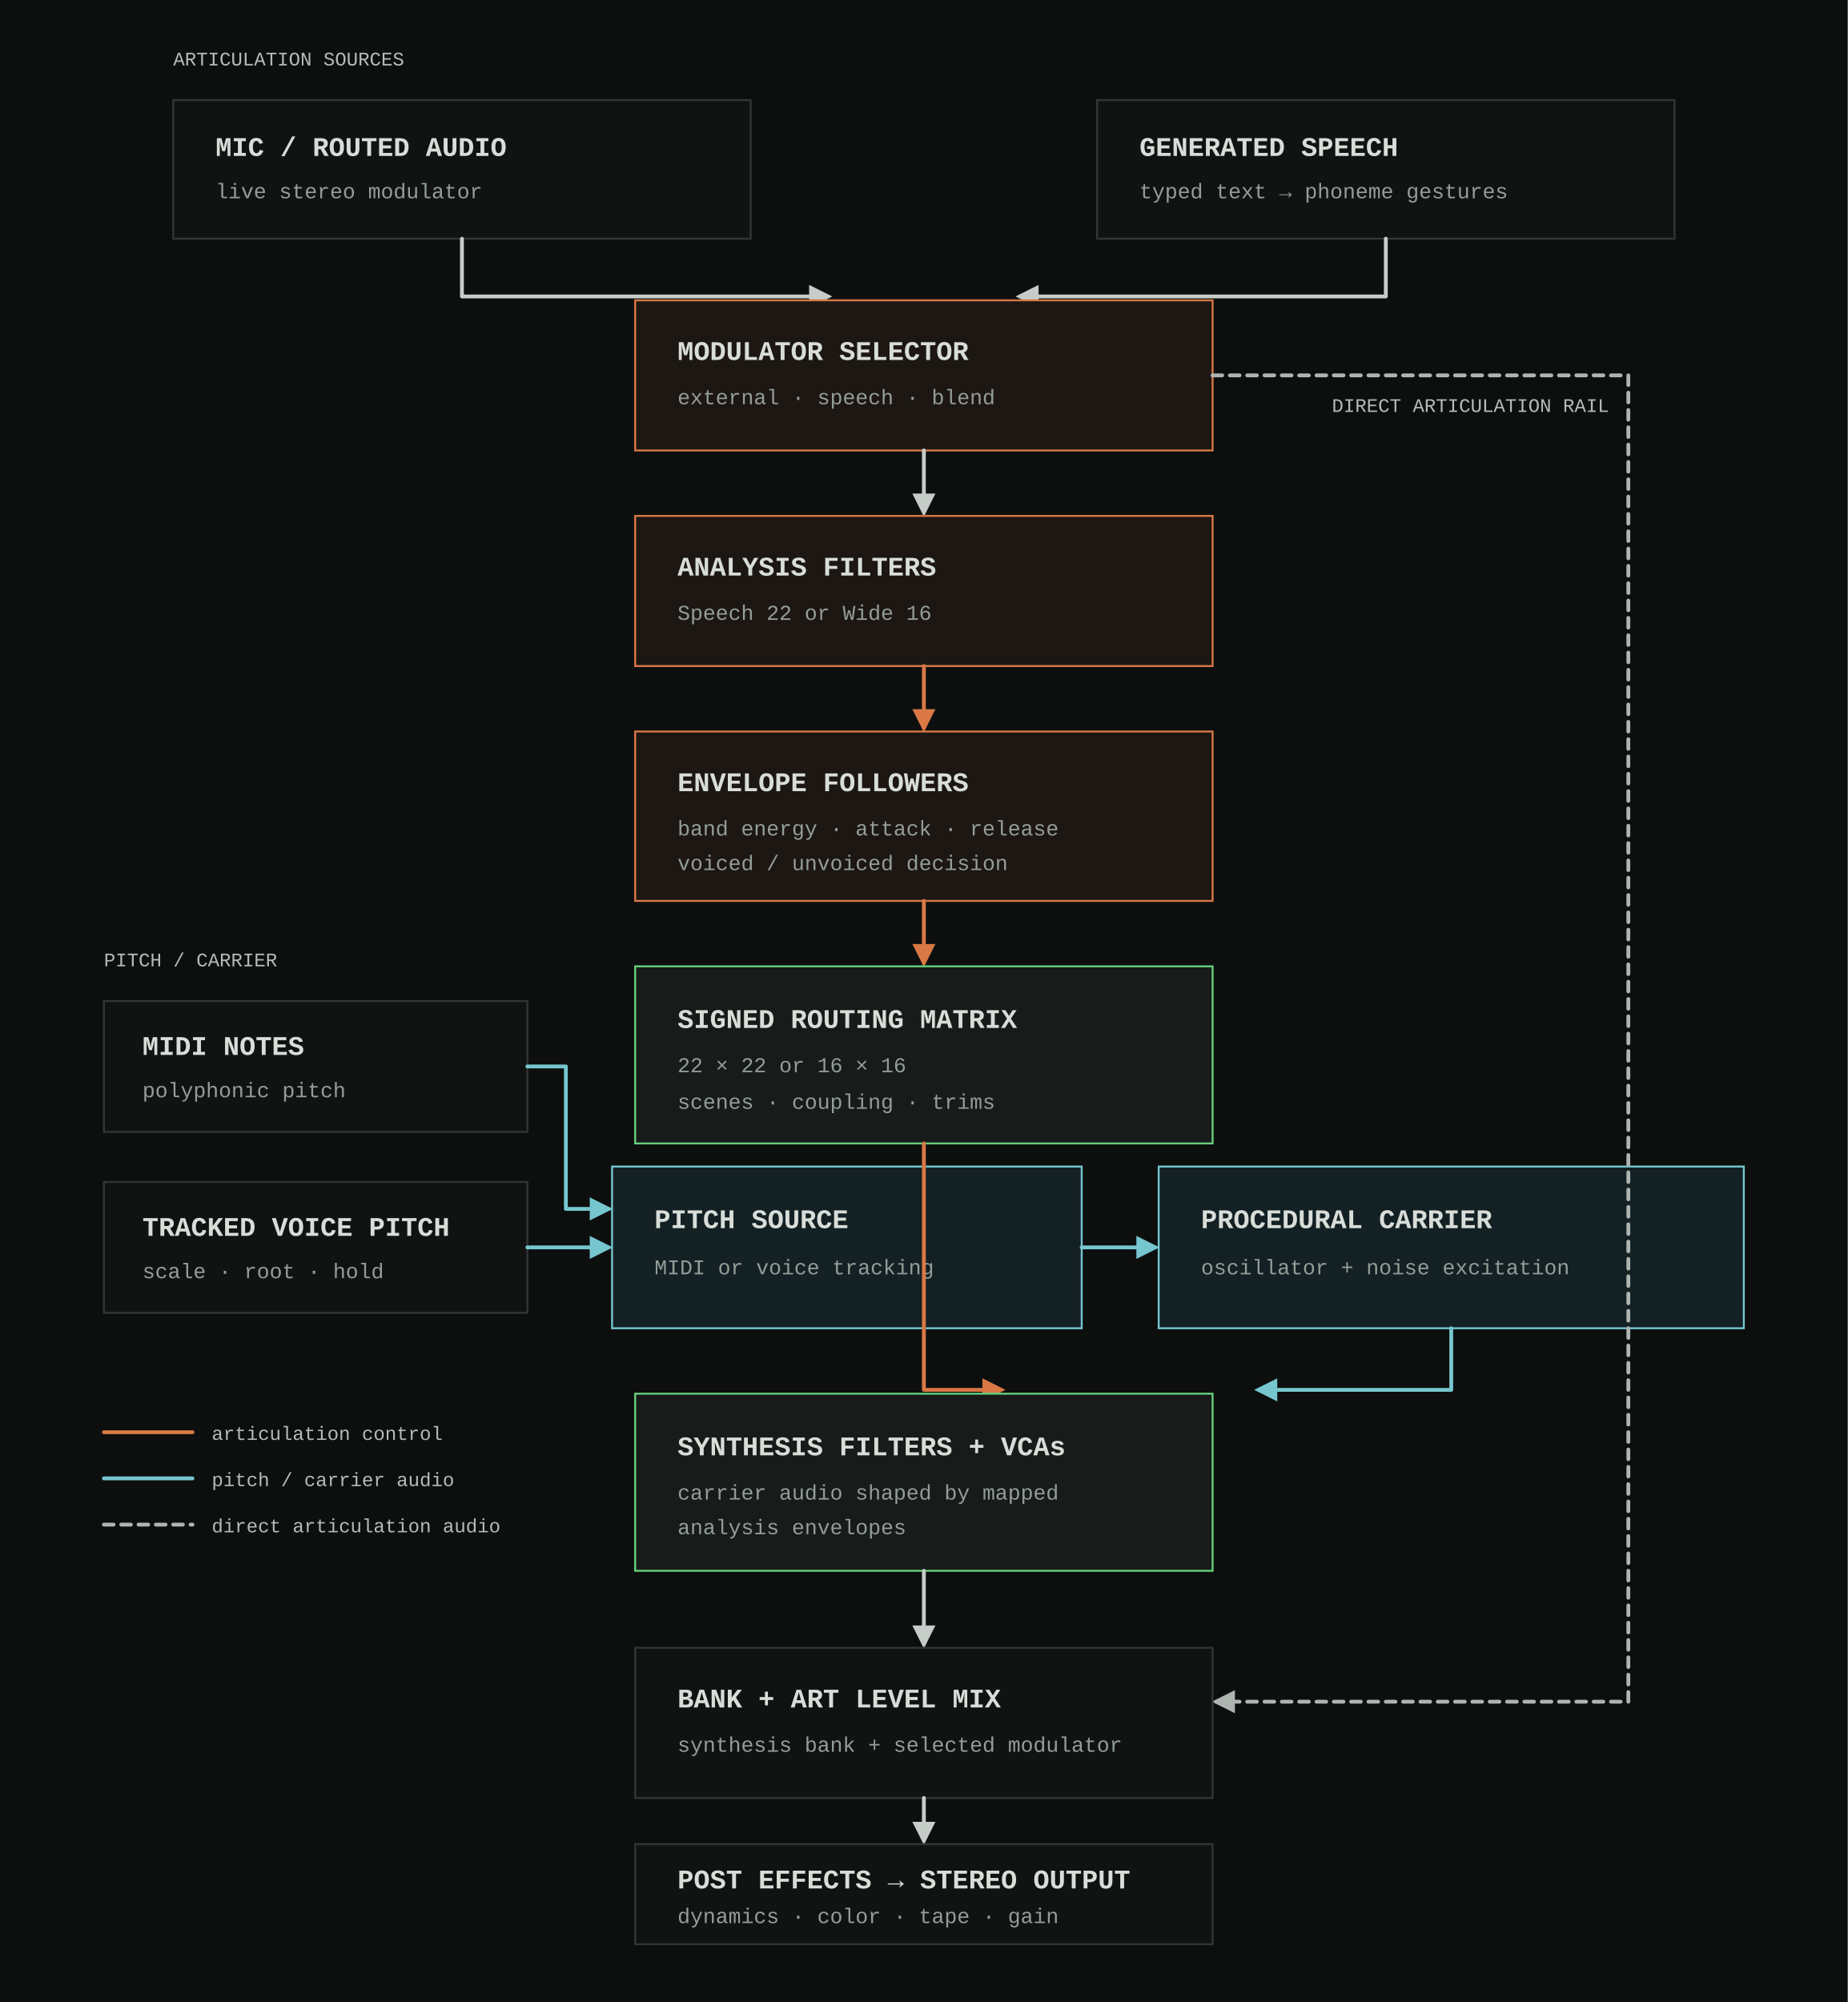
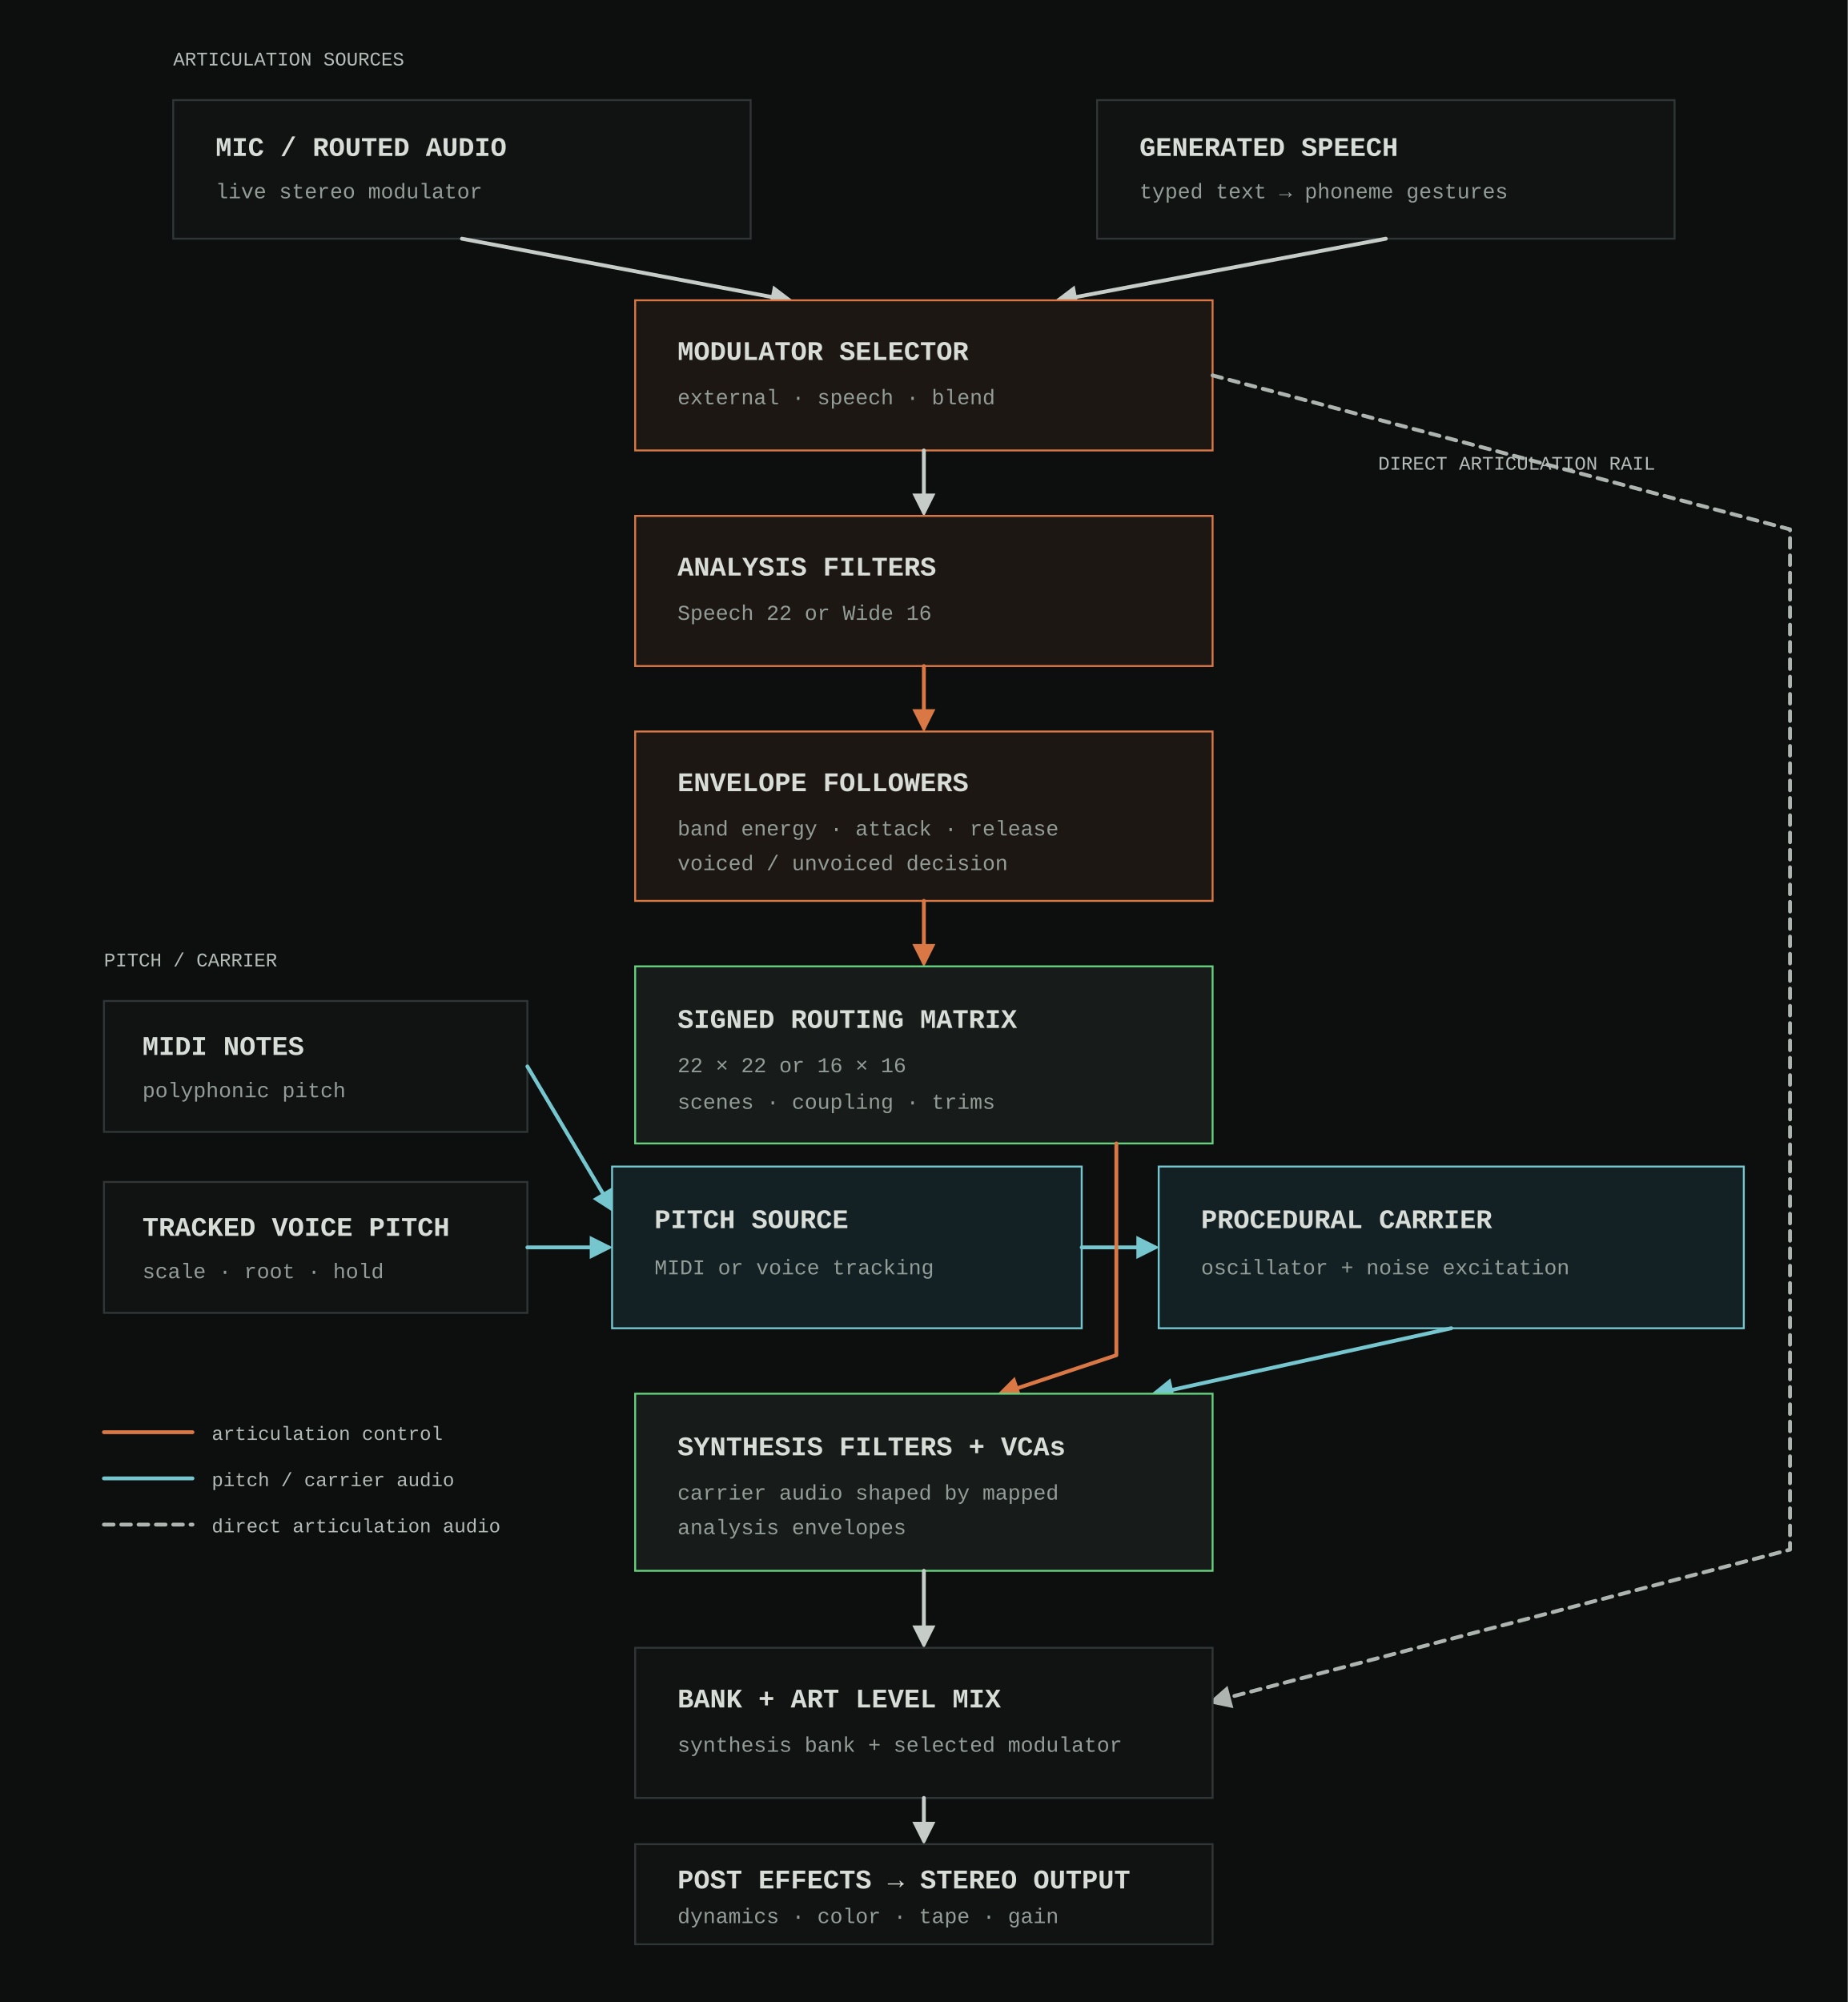
<svg xmlns="http://www.w3.org/2000/svg" viewBox="0 0 960 1040" role="img" aria-labelledby="title desc">
  <rect width="960" height="1040" fill="#0d0f0f" />
  <defs>
    <style>
      text{font-family:Menlo,Monaco,'Courier New',monospace;fill:#c6cdc8}.h{fill:#d8ddd8;font-size:14px;font-weight:700}.s{fill:#939d98;font-size:11px}.tag{fill:#b4bcb7;font-size:10px}.box{fill:#111313;stroke:#303636;stroke-width:1}.analysis{fill:#1d1713;stroke:#d97845;stroke-width:1}.carrier{fill:#132024;stroke:#76c6cf;stroke-width:1}.matrix{fill:#171b19;stroke:#65d07d;stroke-width:1}.audio{stroke:#c6cdc8;stroke-width:2;fill:none;stroke-linecap:round;stroke-linejoin:round}.control{stroke:#d97845;stroke-width:2;fill:none;stroke-linecap:round;stroke-linejoin:round}.pitch{stroke:#76c6cf;stroke-width:2;fill:none;stroke-linecap:round;stroke-linejoin:round}.direct{stroke:#aeb5b0;stroke-width:2;fill:none;stroke-linecap:round;stroke-linejoin:round;stroke-dasharray:5 4}
    </style>
    <marker id="arrow-audio" viewBox="0 0 10 10" refX="8" refY="5" markerWidth="6" markerHeight="6" orient="auto">
      <path d="M0 0 L10 5 L0 10 Z" fill="#c6cdc8" />
    </marker>
    <marker id="arrow-control" viewBox="0 0 10 10" refX="8" refY="5" markerWidth="6" markerHeight="6" orient="auto">
      <path d="M0 0 L10 5 L0 10 Z" fill="#d97845" />
    </marker>
    <marker id="arrow-pitch" viewBox="0 0 10 10" refX="8" refY="5" markerWidth="6" markerHeight="6" orient="auto">
      <path d="M0 0 L10 5 L0 10 Z" fill="#76c6cf" />
    </marker>
    <marker id="arrow-direct" viewBox="0 0 10 10" refX="8" refY="5" markerWidth="6" markerHeight="6" orient="auto">
      <path d="M0 0 L10 5 L0 10 Z" fill="#aeb5b0" />
    </marker>
  </defs>
  <text class="tag" x="90" y="34">ARTICULATION SOURCES</text>
  <rect class="box" x="90" y="52" width="300" height="72" />
  <text class="h" x="112" y="81">MIC / ROUTED AUDIO</text>
  <text class="s" x="112" y="103">live stereo modulator</text>
  <rect class="box" x="570" y="52" width="300" height="72" />
  <text class="h" x="592" y="81">GENERATED SPEECH</text>
  <text class="s" x="592" y="103">typed text → phoneme gestures</text>
-   <path class="audio" d="M240 124 V154 H430" marker-end="url(#arrow-audio)" />
-   <path class="audio" d="M720 124 V154 H530" marker-end="url(#arrow-audio)" />
+   <path class="audio" d="M240 124 L410 156" marker-end="url(#arrow-audio)" />
+   <path class="audio" d="M720 124 L550 156" marker-end="url(#arrow-audio)" />
  <rect class="analysis" x="330" y="156" width="300" height="78" />
  <text class="h" x="352" y="187">MODULATOR SELECTOR</text>
  <text class="s" x="352" y="210">external · speech · blend</text>
  <path class="audio" d="M480 234 V266" marker-end="url(#arrow-audio)" />
  <rect class="analysis" x="330" y="268" width="300" height="78" />
  <text class="h" x="352" y="299">ANALYSIS FILTERS</text>
  <text class="s" x="352" y="322">Speech 22 or Wide 16</text>
  <path class="control" d="M480 346 V378" marker-end="url(#arrow-control)" />
  <rect class="analysis" x="330" y="380" width="300" height="88" />
  <text class="h" x="352" y="411">ENVELOPE FOLLOWERS</text>
  <text class="s" x="352" y="434">band energy · attack · release</text>
  <text class="s" x="352" y="452">voiced / unvoiced decision</text>
  <path class="control" d="M480 468 V500" marker-end="url(#arrow-control)" />
  <rect class="matrix" x="330" y="502" width="300" height="92" />
  <text class="h" x="352" y="534">SIGNED ROUTING MATRIX</text>
  <text class="s" x="352" y="557">22 × 22 or 16 × 16</text>
  <text class="s" x="352" y="576">scenes · coupling · trims</text>
  <text class="tag" x="54" y="502">PITCH / CARRIER</text>
  <rect class="box" x="54" y="520" width="220" height="68" />
  <text class="h" x="74" y="548">MIDI NOTES</text>
  <text class="s" x="74" y="570">polyphonic pitch</text>
  <rect class="box" x="54" y="614" width="220" height="68" />
  <text class="h" x="74" y="642">TRACKED VOICE PITCH</text>
  <text class="s" x="74" y="664">scale · root · hold</text>
-   <path class="pitch" d="M274 554 H294 V628 H316" marker-end="url(#arrow-pitch)" />
+   <path class="pitch" d="M274 554 L318 628" marker-end="url(#arrow-pitch)" />
  <path class="pitch" d="M274 648 H316" marker-end="url(#arrow-pitch)" />
  <rect class="carrier" x="318" y="606" width="244" height="84" />
  <text class="h" x="340" y="638">PITCH SOURCE</text>
  <text class="s" x="340" y="662">MIDI or voice tracking</text>
  <path class="pitch" d="M562 648 H600" marker-end="url(#arrow-pitch)" />
  <rect class="carrier" x="602" y="606" width="304" height="84" />
  <text class="h" x="624" y="638">PROCEDURAL CARRIER</text>
  <text class="s" x="624" y="662">oscillator + noise excitation</text>
-   <path class="control" d="M480 594 V722 H520" marker-end="url(#arrow-control)" />
-   <path class="pitch" d="M754 690 V722 H654" marker-end="url(#arrow-pitch)" />
+   <path class="control" d="M580 594 V704 L520 724" marker-end="url(#arrow-control)" />
+   <path class="pitch" d="M754 690 L600 724" marker-end="url(#arrow-pitch)" />
  <rect class="matrix" x="330" y="724" width="300" height="92" />
  <text class="h" x="352" y="756">SYNTHESIS FILTERS + VCAs</text>
  <text class="s" x="352" y="779">carrier audio shaped by mapped</text>
  <text class="s" x="352" y="797">analysis envelopes</text>
  <path class="audio" d="M480 816 V854" marker-end="url(#arrow-audio)" />
-   <path class="direct" d="M630 195 H846 V884 H632" marker-end="url(#arrow-direct)" />
-   <text class="tag" x="692" y="214">DIRECT ARTICULATION RAIL</text>
+   <path class="direct" d="M630 195 L930 275 V805 L630 884" marker-end="url(#arrow-direct)" />
+   <text class="tag" x="716" y="244">DIRECT ARTICULATION RAIL</text>
  <rect class="box" x="330" y="856" width="300" height="78" />
  <text class="h" x="352" y="887">BANK + ART LEVEL MIX</text>
  <text class="s" x="352" y="910">synthesis bank + selected modulator</text>
  <path class="audio" d="M480 934 V956" marker-end="url(#arrow-audio)" />
  <rect class="box" x="330" y="958" width="300" height="52" />
  <text class="h" x="352" y="981">POST EFFECTS → STEREO OUTPUT</text>
  <text class="s" x="352" y="999">dynamics · color · tape · gain</text>
  <path class="control" d="M54 744 H100" />
  <text class="tag" x="110" y="748">articulation control</text>
  <path class="pitch" d="M54 768 H100" />
  <text class="tag" x="110" y="772">pitch / carrier audio</text>
  <path class="direct" d="M54 792 H100" />
  <text class="tag" x="110" y="796">direct articulation audio</text>
</svg>
